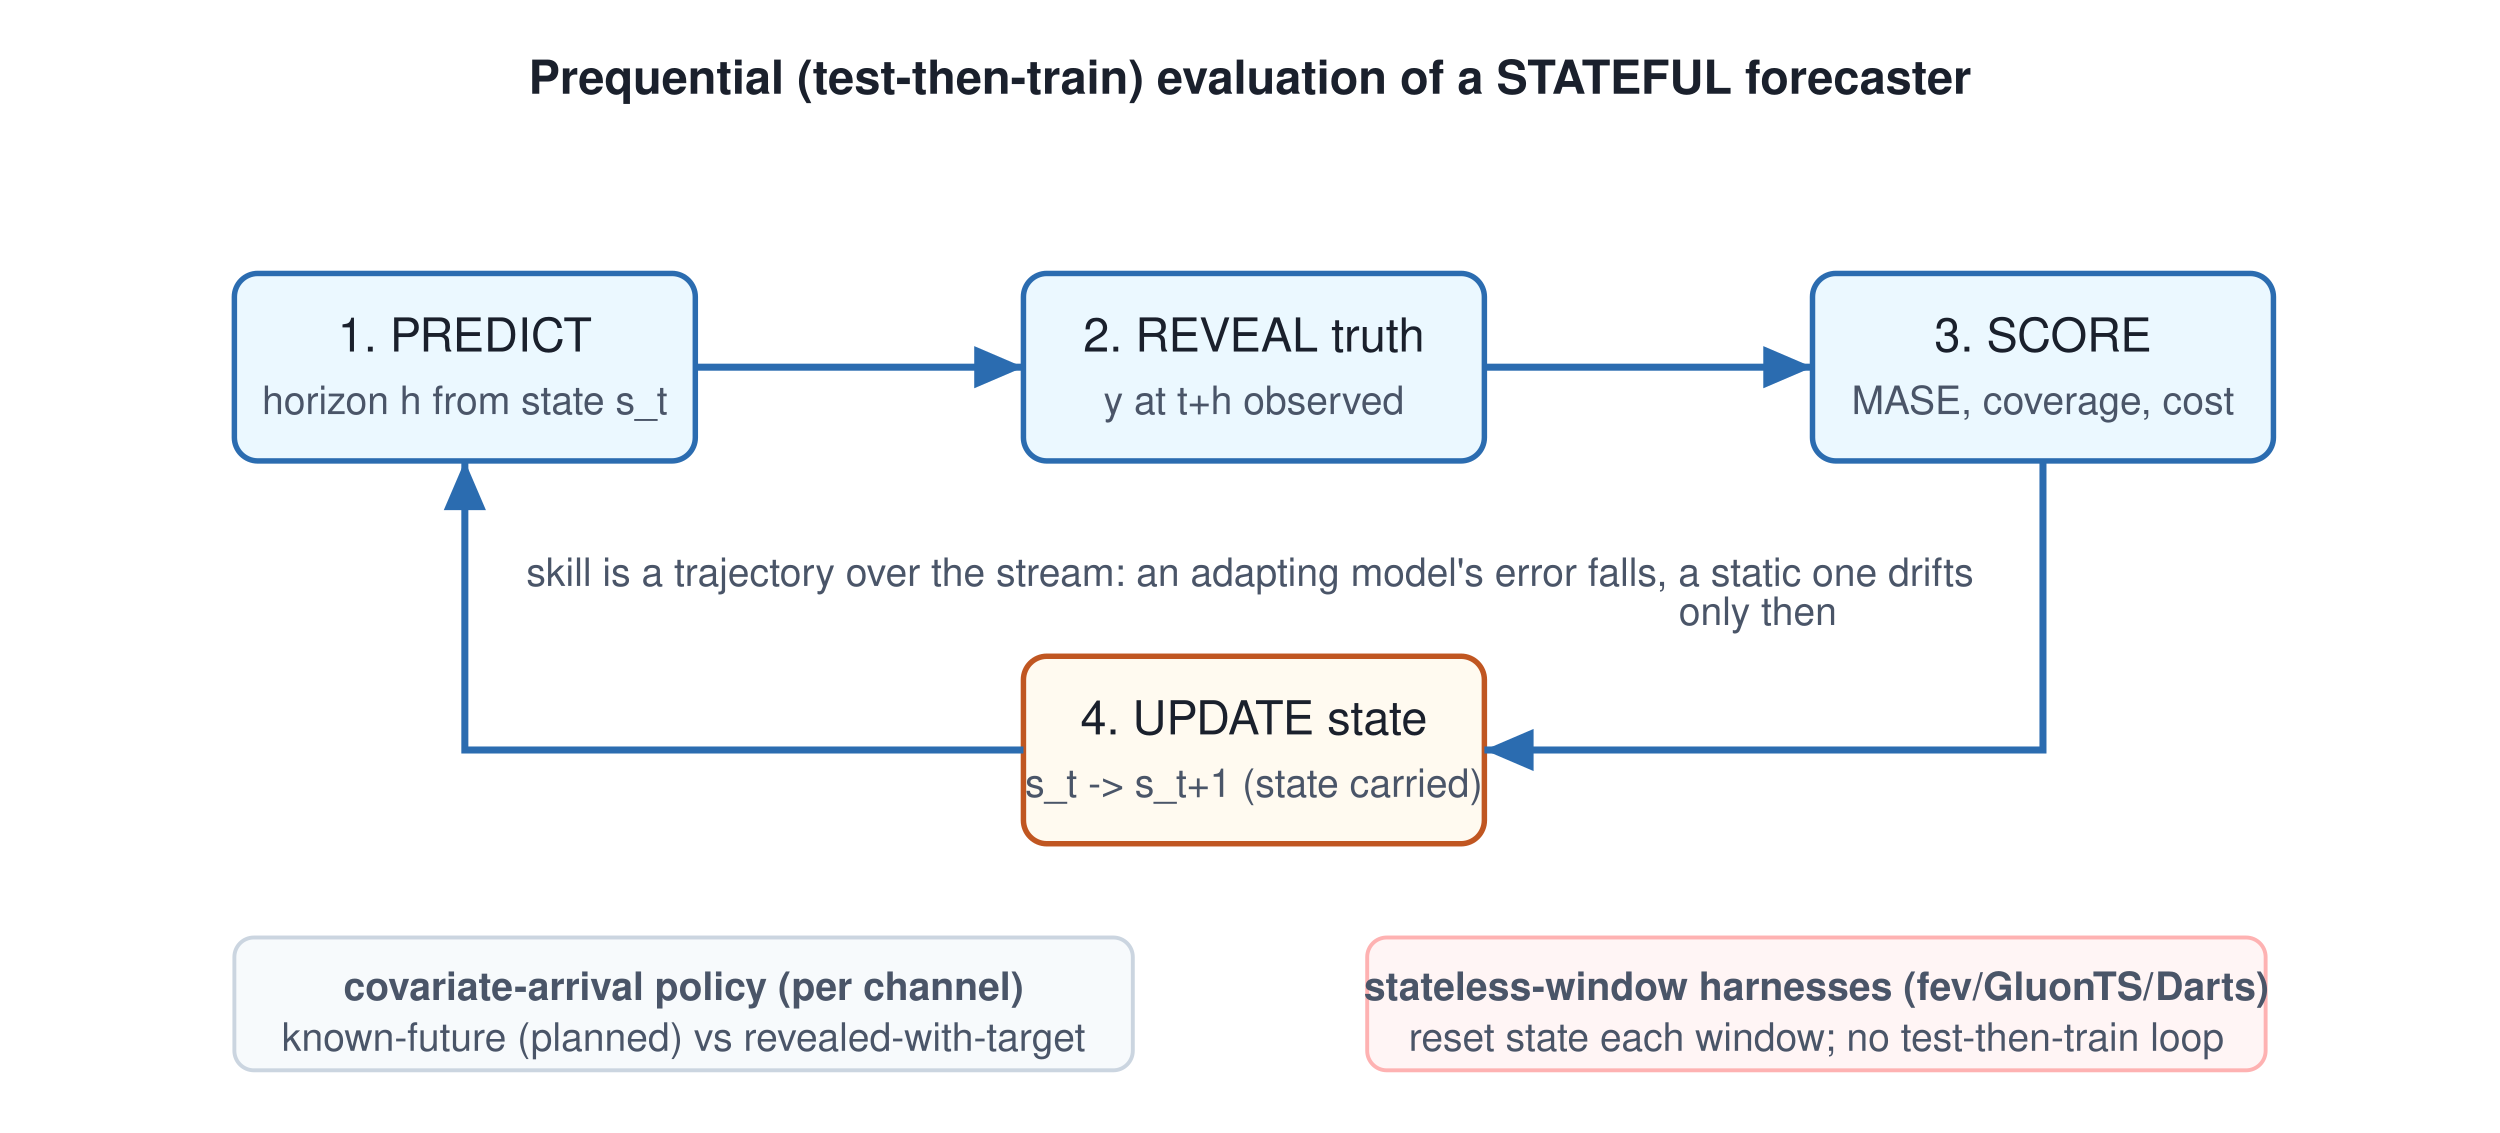
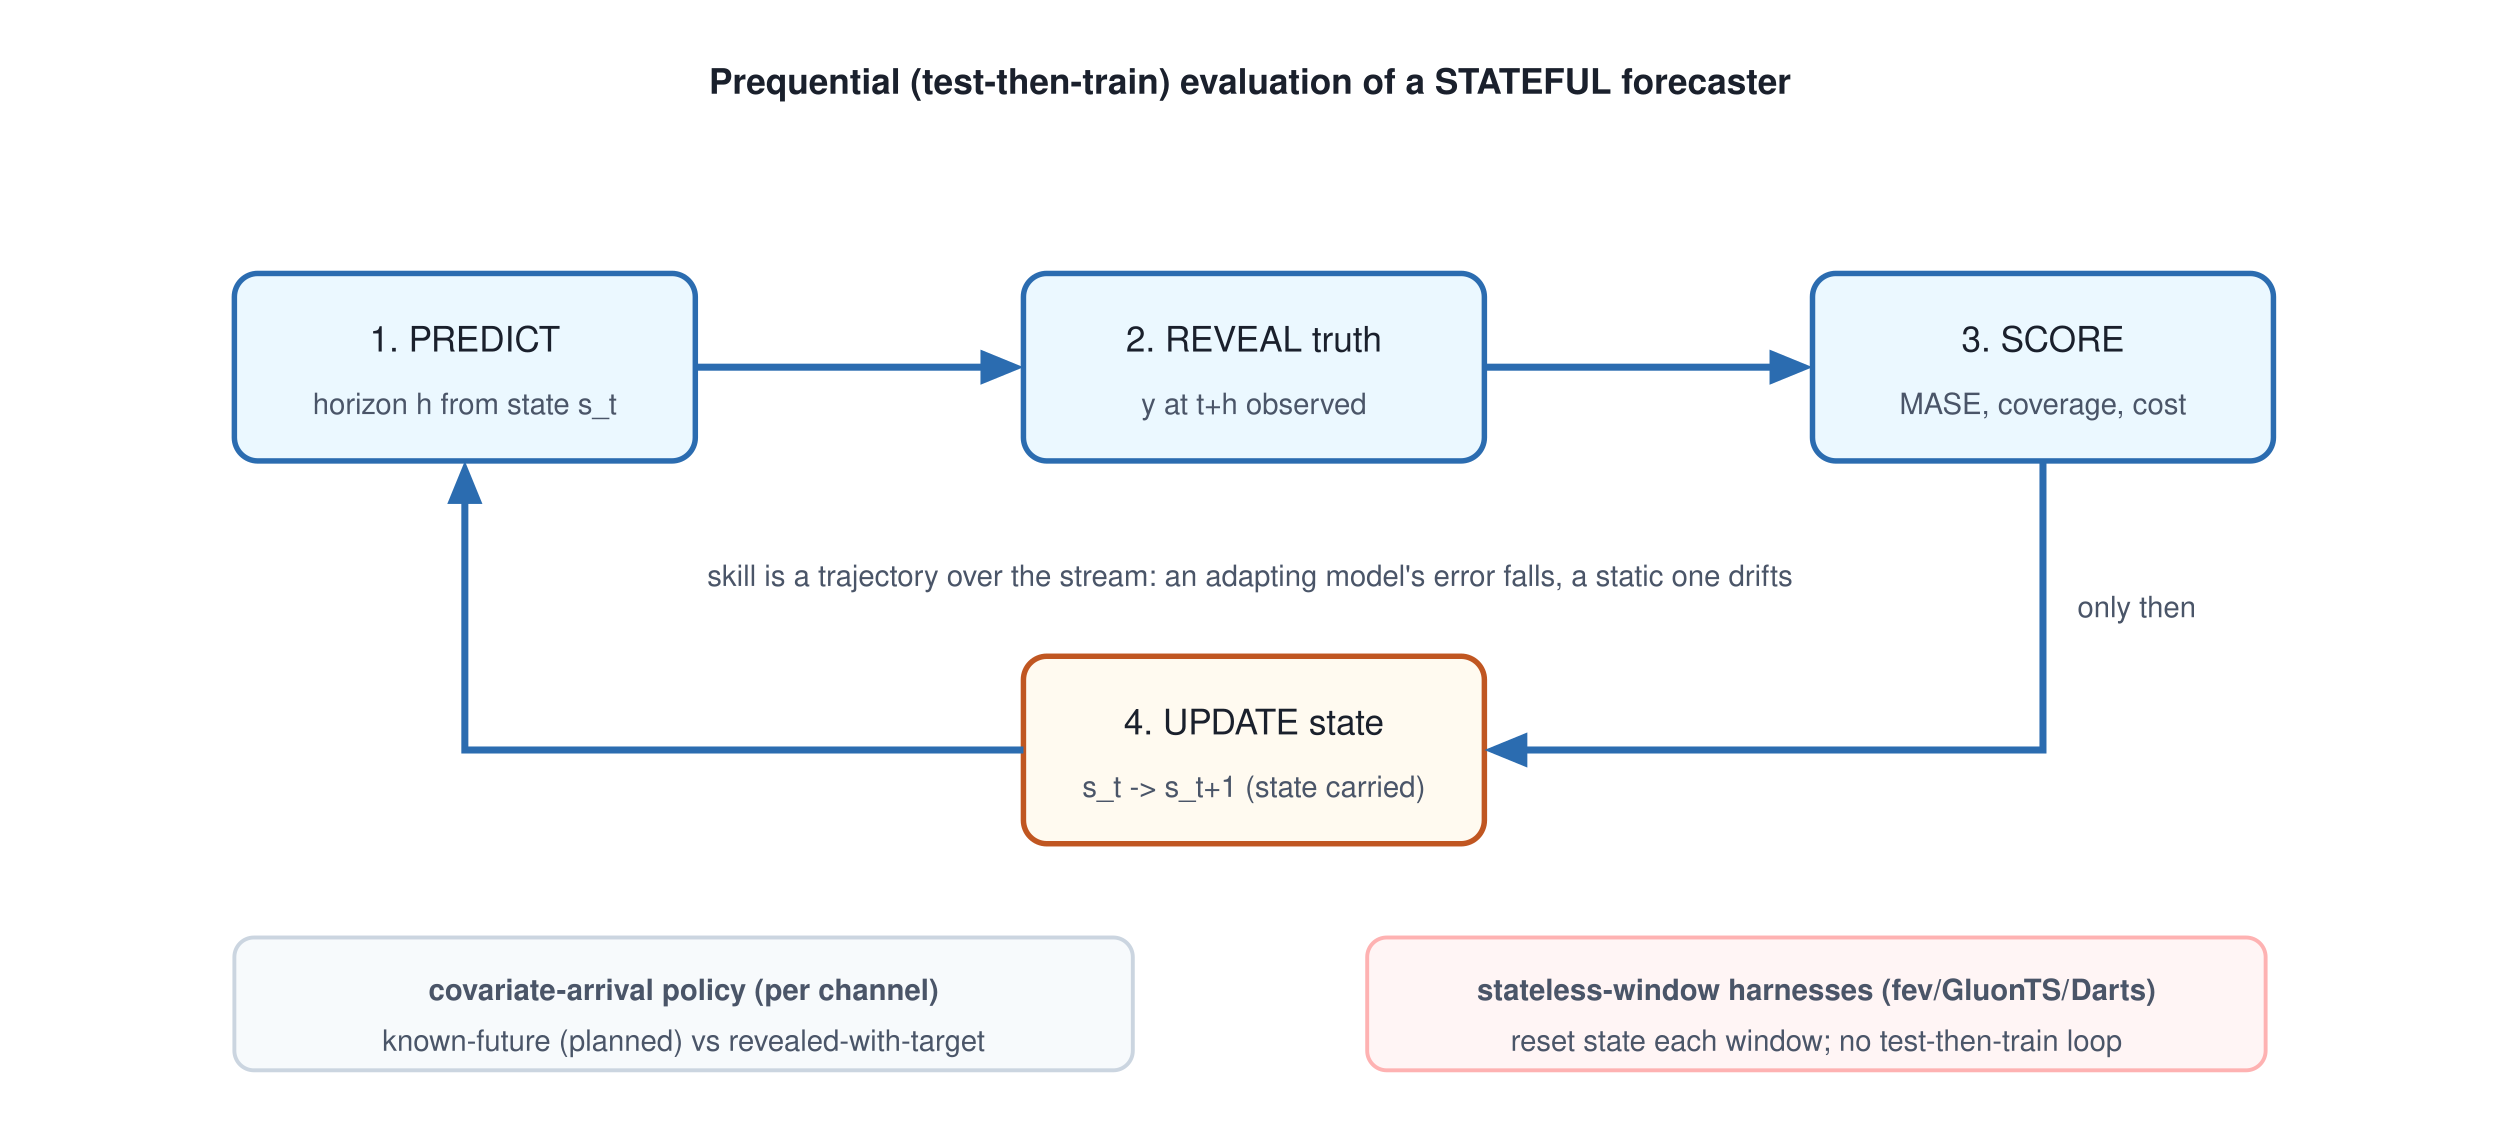
<svg xmlns="http://www.w3.org/2000/svg" width="640" height="290" viewBox="0 0 640 290" font-family="Helvetica, Arial, sans-serif">
  <defs>
-     <marker id="ap" markerWidth="9" markerHeight="9" refX="7" refY="3" orient="auto">
-       <path d="M0,0 L7,3 L0,6 Z" fill="#2b6cb0" />
-     </marker>
-     <marker id="ag" markerWidth="9" markerHeight="9" refX="7" refY="3" orient="auto">
-       <path d="M0,0 L7,3 L0,6 Z" fill="#718096" />
-     </marker>
    <style>
-       .t{fill:#1a202c;font-size:12px;text-anchor:middle;} .ts{fill:#4a5568;font-size:10px;text-anchor:middle;}
+       .t{fill:#1a202c;font-size:9px;text-anchor:middle;} .ts{fill:#4a5568;font-size:7.5px;text-anchor:middle;}
      .box{fill:#ebf8ff;stroke:#2b6cb0;stroke-width:1.4;rx:6;} .st{fill:#fffaf0;stroke:#c05621;stroke-width:1.4;rx:6;}
-       .loop{stroke:#2b6cb0;stroke-width:1.8;fill:none;marker-end:url(#ap);}
-       .hdr{fill:#718096;font-size:10.5px;font-weight:bold;letter-spacing:.4px;}
+       .loop{stroke:#2b6cb0;stroke-width:1.8;fill:none;}
+       .hdr{fill:#718096;font-size:7.875px;font-weight:bold;letter-spacing:.4px;}
    </style>
  </defs>
-   <text class="t" x="320" y="24" font-weight="bold" font-size="13">Prequential (test-then-train) evaluation of a STATEFUL forecaster</text>
+   <text class="t" x="320" y="24" font-weight="bold" font-size="9.75">Prequential (test-then-train) evaluation of a STATEFUL forecaster</text>
  <rect class="box" x="60" y="70" width="118" height="48" />
  <text class="t" x="119" y="90">1. PREDICT</text>
  <text class="ts" x="119" y="106">horizon h from state s_t</text>
  <rect class="box" x="262" y="70" width="118" height="48" />
  <text class="t" x="321" y="90">2. REVEAL truth</text>
  <text class="ts" x="321" y="106">y at t+h observed</text>
  <rect class="box" x="464" y="70" width="118" height="48" />
  <text class="t" x="523" y="90">3. SCORE</text>
  <text class="ts" x="523" y="106">MASE, coverage, cost</text>
  <rect class="st" x="262" y="168" width="118" height="48" />
  <text class="t" x="321" y="188">4. UPDATE state</text>
  <text class="ts" x="321" y="204">s_t  -&gt;  s_t+1 (state carried)</text>
-   <path class="loop" d="M178,94 L262,94" />
-   <path class="loop" d="M380,94 L464,94" />
-   <path class="loop" d="M523,118 L523,192 L380,192" />
-   <path class="loop" d="M262,192 L119,192 L119,118" />
-   <text class="ts" x="450" y="160" fill="#2b6cb0">only then</text>
+   <path class="loop" d="M178,94 L252,94" />
+   <polygon fill="#2b6cb0" points="262,94 251,89.5 251,98.5" />
+   <path class="loop" d="M380,94 L454,94" />
+   <polygon fill="#2b6cb0" points="464,94 453,89.5 453,98.5" />
+   <path class="loop" d="M523,118 L523,192 L390,192" />
+   <polygon fill="#2b6cb0" points="380,192 391,187.5 391,196.5" />
+   <path class="loop" d="M262,192 L119,192 L119,128" />
+   <polygon fill="#2b6cb0" points="119,118 114.5,129 123.5,129" />
+   <text class="ts" x="547" y="158" fill="#2b6cb0">only then</text>
  <rect x="60" y="240" width="230" height="34" rx="5" fill="#f7fafc" stroke="#cbd5e0" />
  <text class="ts" x="175" y="256" font-weight="bold">covariate-arrival policy (per channel)</text>
  <text class="ts" x="175" y="269">known-future (planned) vs revealed-with-target</text>
  <rect x="350" y="240" width="230" height="34" rx="5" fill="#fff5f5" stroke="#feb2b2" />
  <text class="ts" x="465" y="256" font-weight="bold" fill="#c53030">stateless-window harnesses (fev/GluonTS/Darts)</text>
  <text class="ts" x="465" y="269" fill="#742a2a">reset state each window; no test-then-train loop</text>
  <text class="ts" x="320" y="150">skill is a trajectory over the stream: an adapting model's error falls, a static one drifts</text>
</svg>
